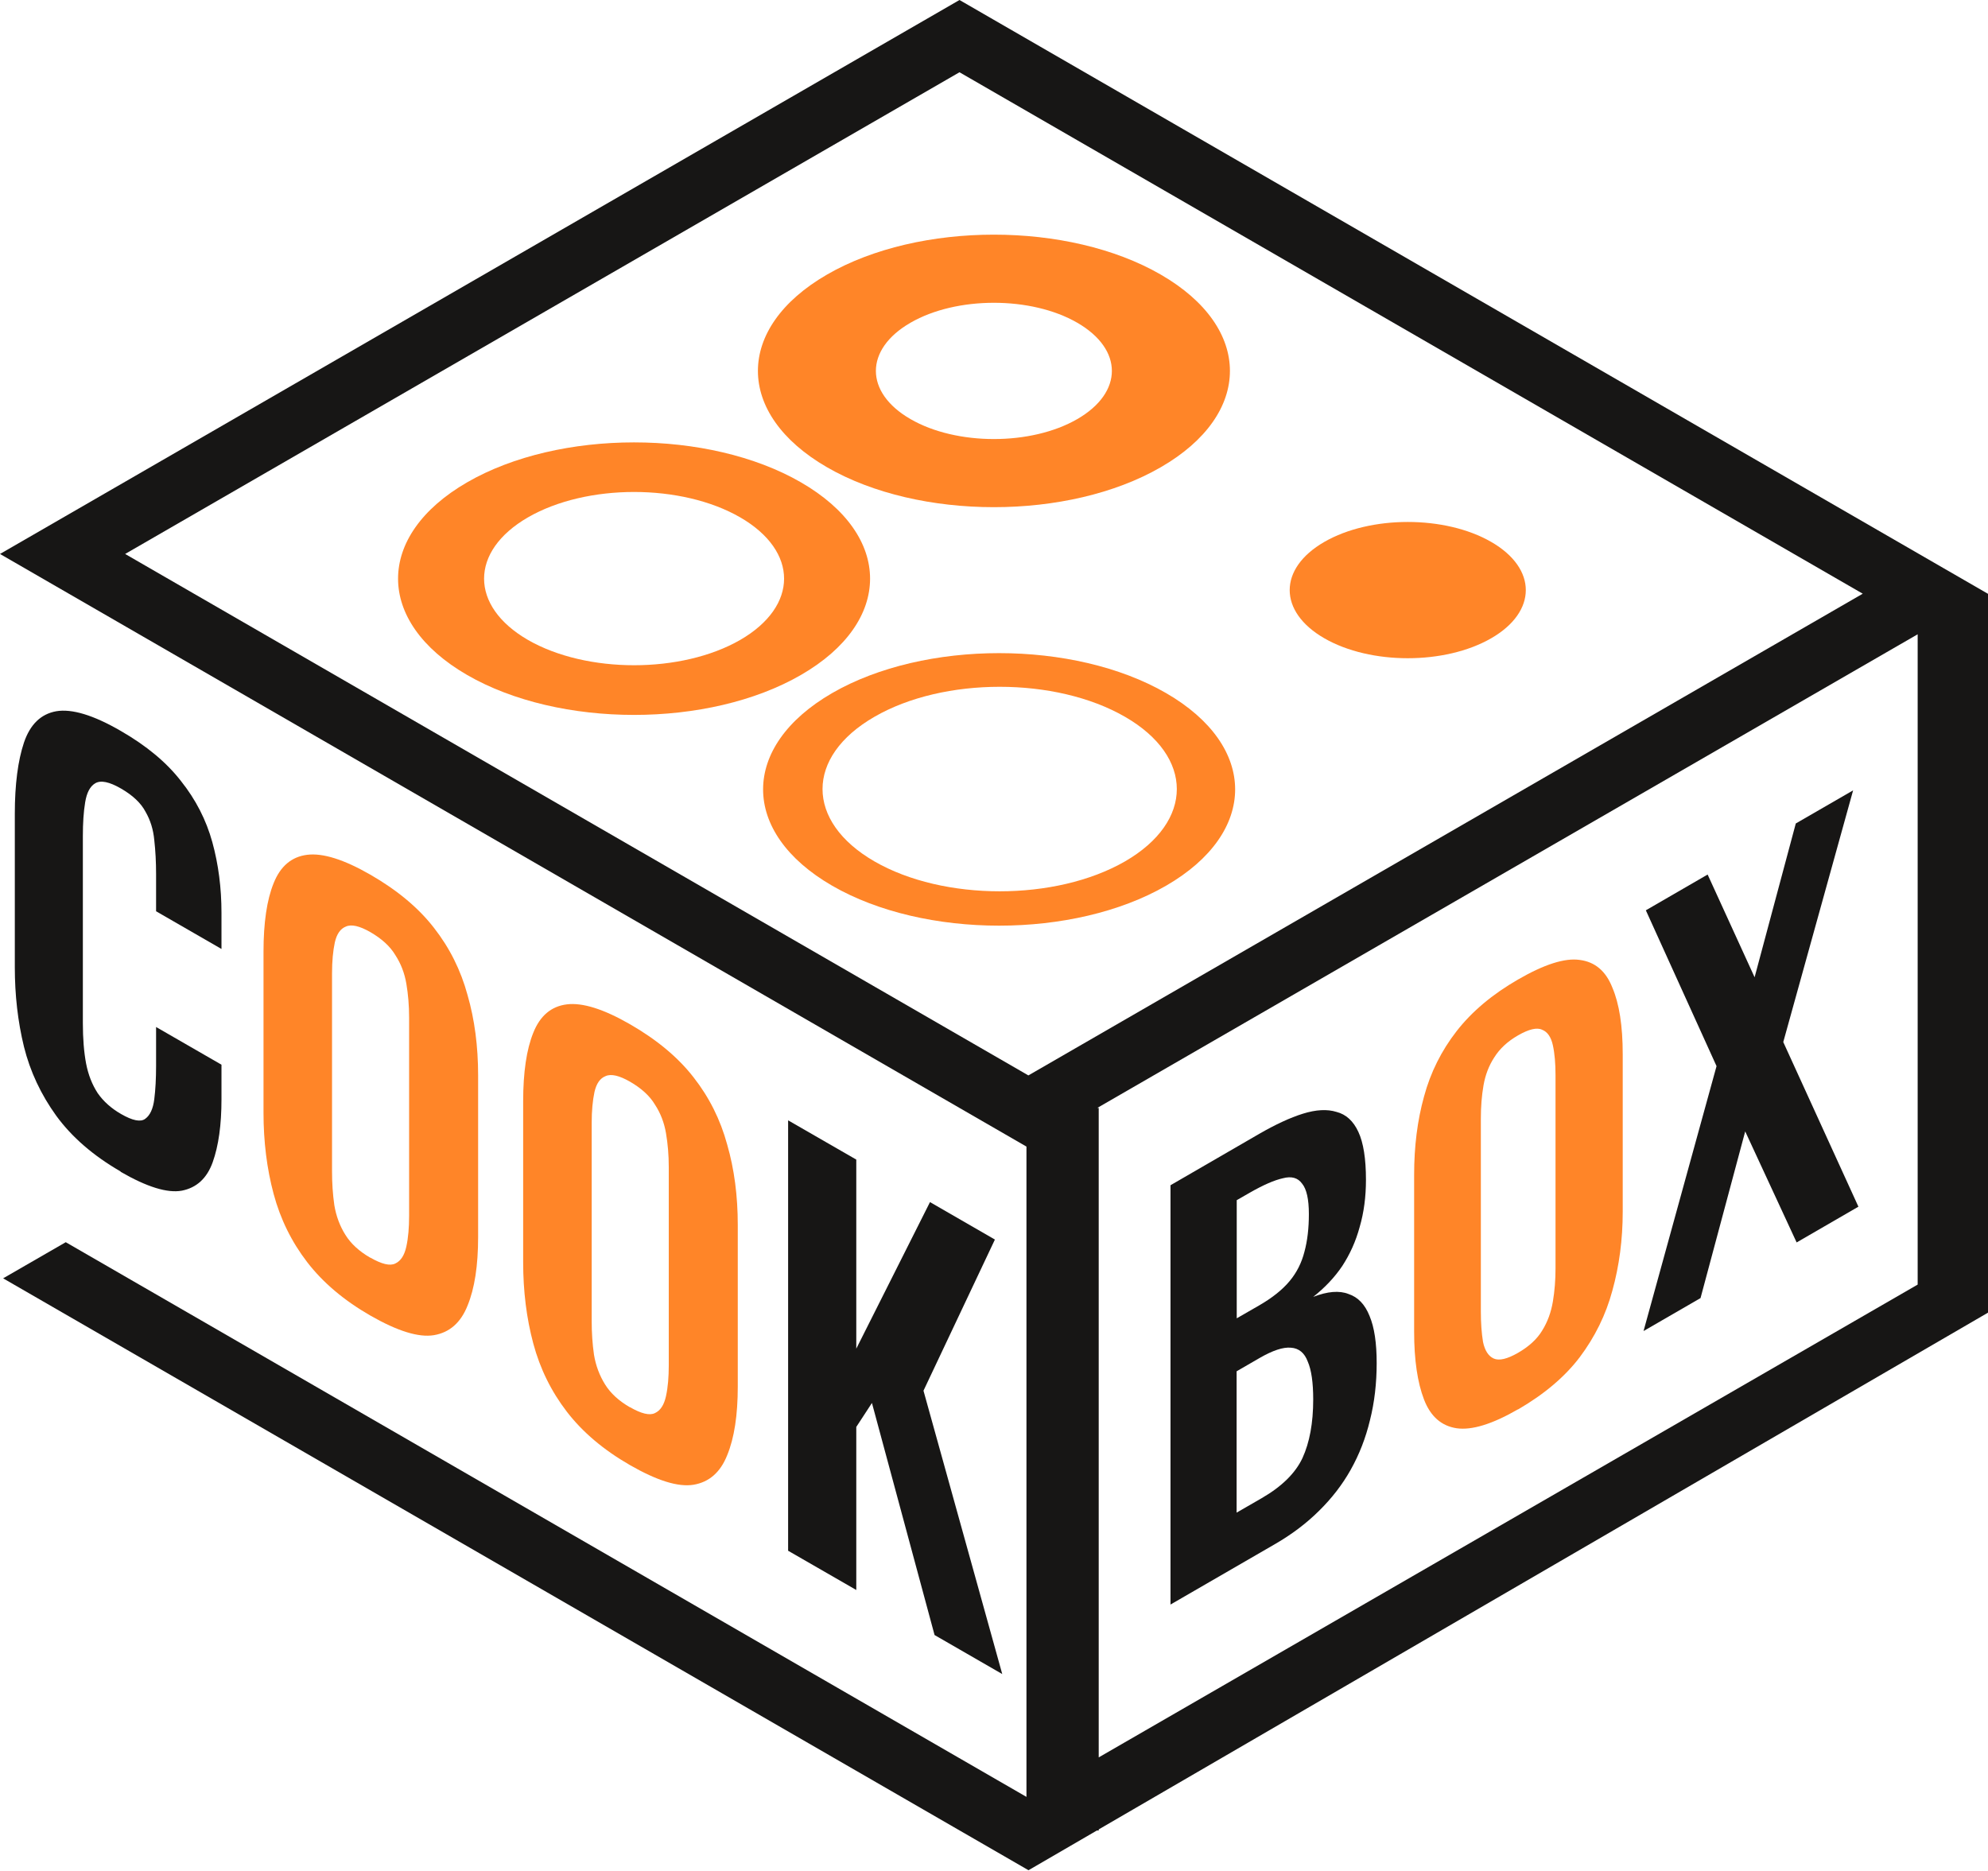
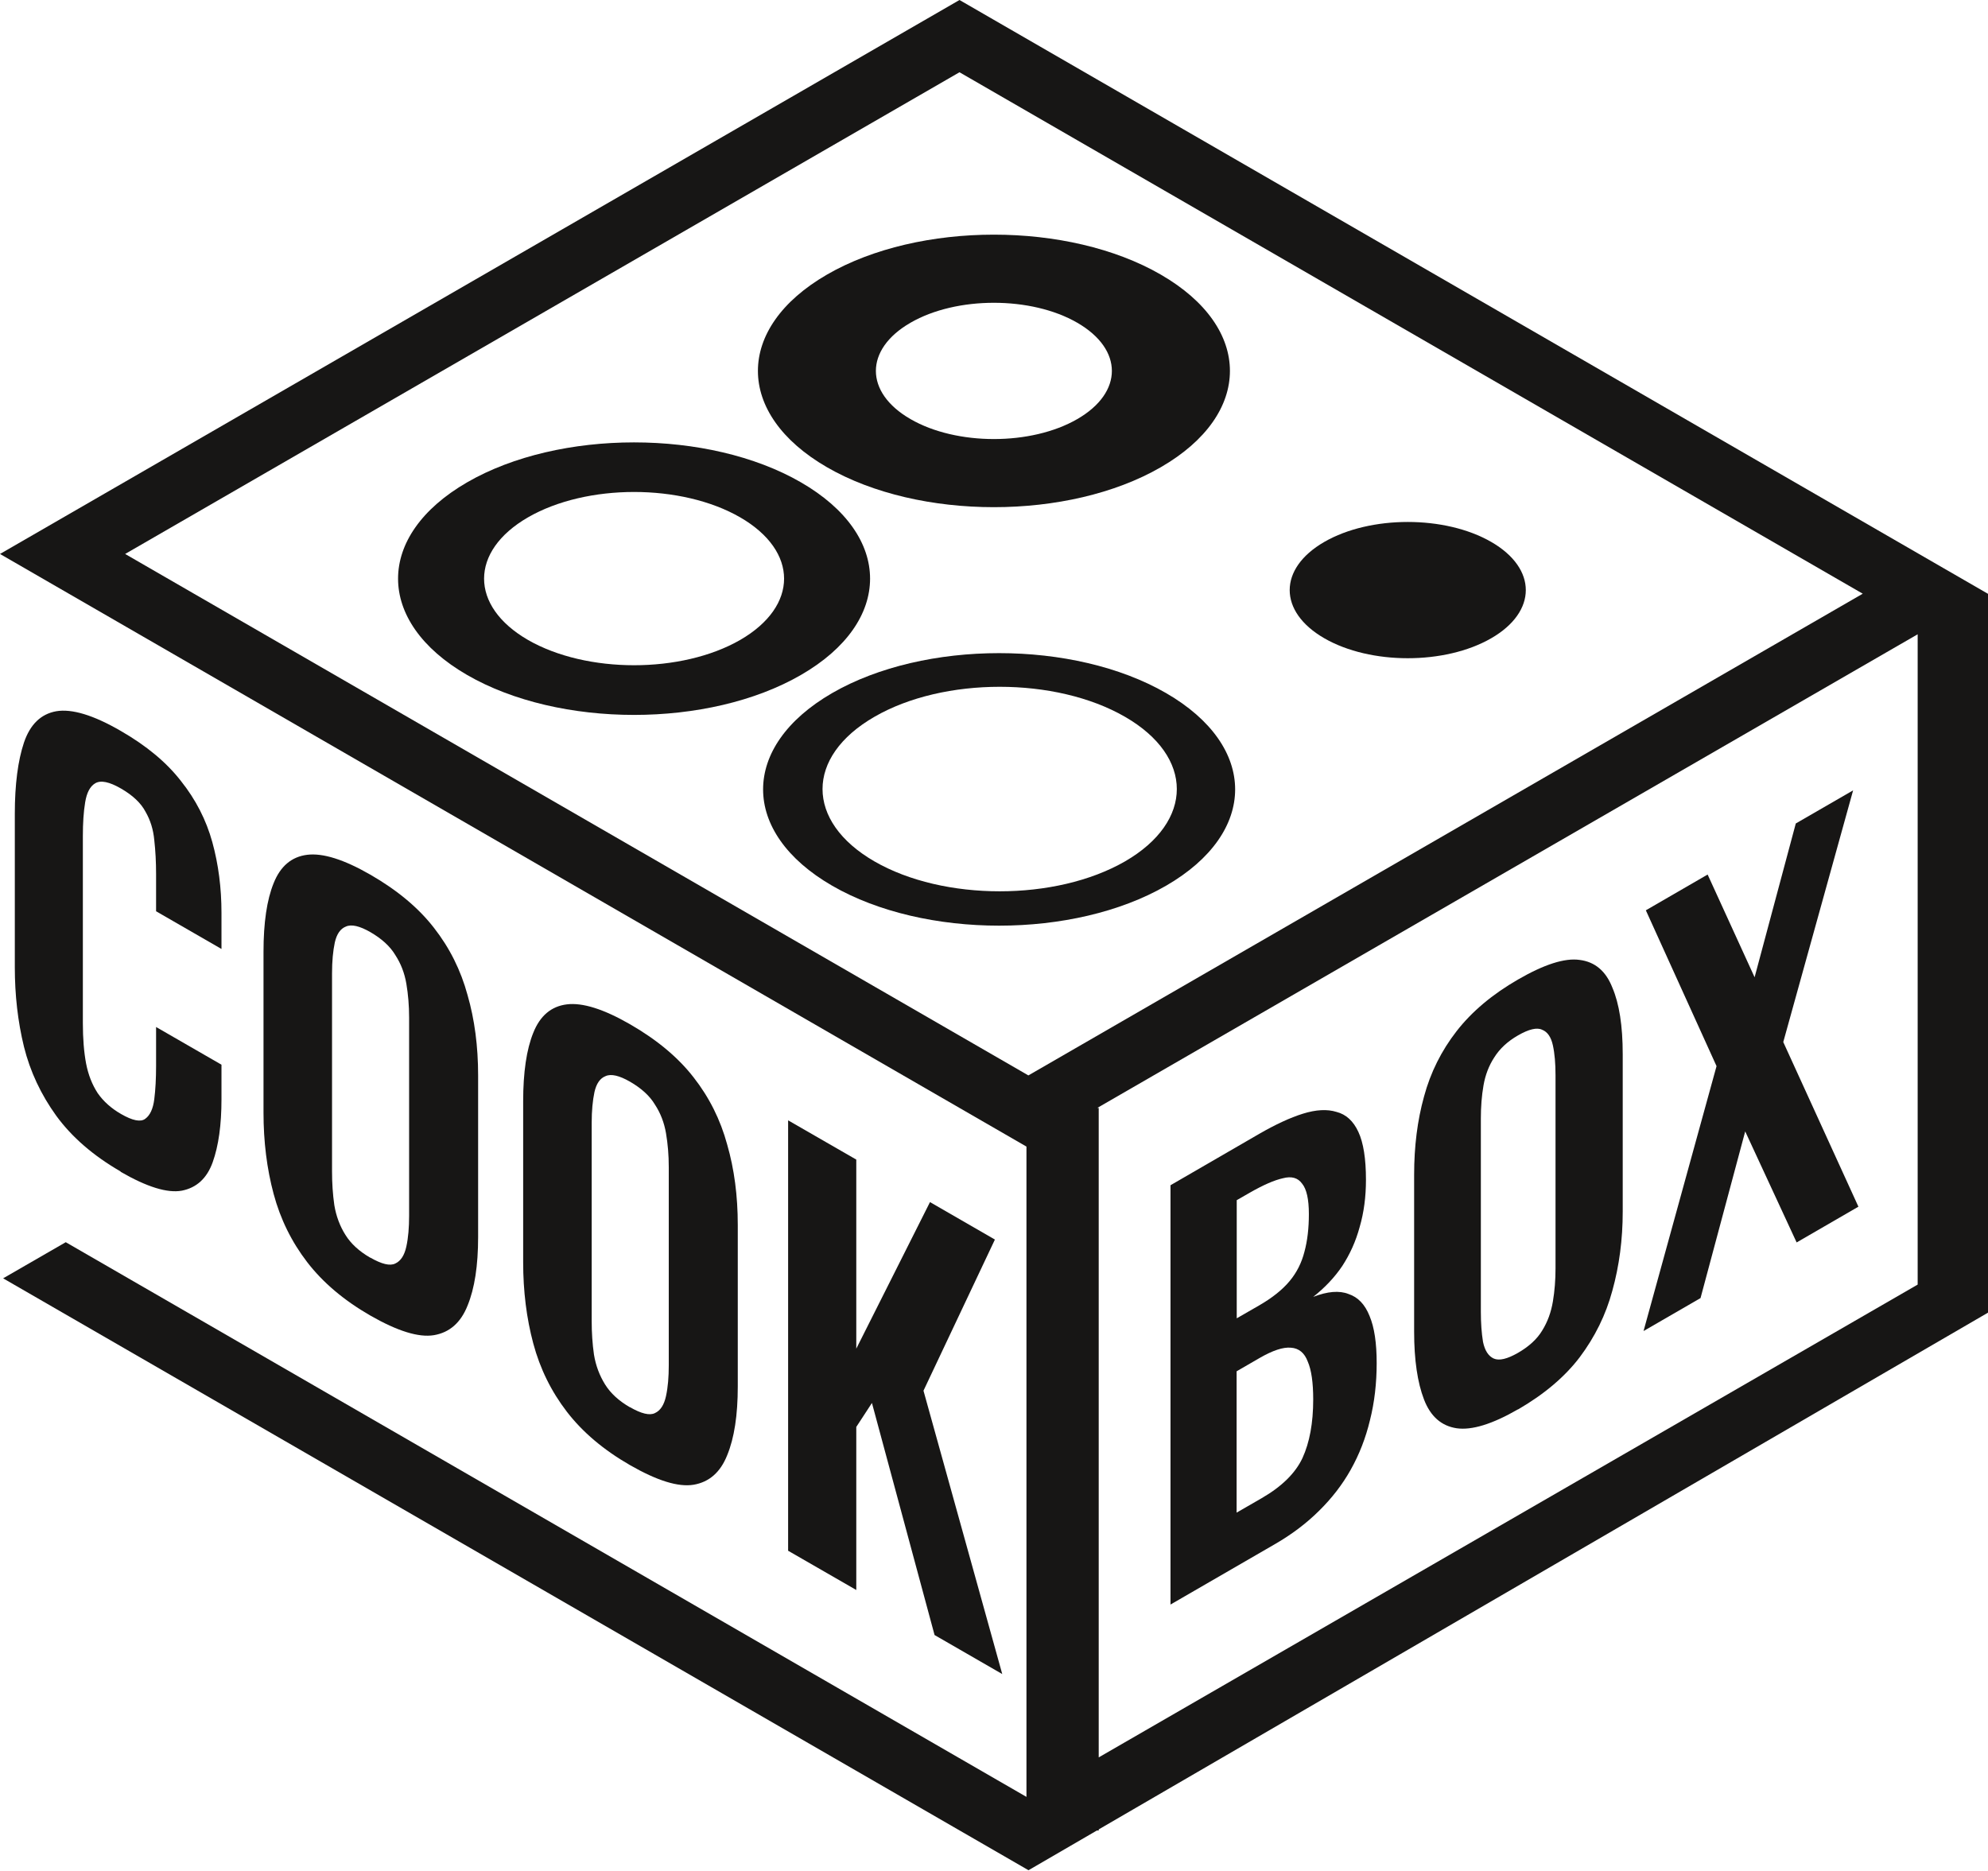
<svg xmlns="http://www.w3.org/2000/svg" id="Layer_2" data-name="Layer 2" viewBox="0 0 165.07 155.3">
  <defs>
    <style>
-       path {
+       .cls-1 {
        fill: #171615;
-       }
-       .cls-1 {
-         fill: #ff8528;
      }
    </style>
  </defs>
  <g id="Layer_1-2" data-name="Layer 1">
    <g>
      <g>
        <path class="cls-1" d="M66.5,40.05c-7.65-4.42-20.06-4.42-27.71,0-7.65,4.42-7.65,11.58,0,16,7.65,4.42,20.06,4.42,27.71,0,7.66-4.42,7.66-11.58,0-16ZM61.46,53.14c-4.87,2.8-12.75,2.8-17.62,0-4.86-2.81-4.86-7.37,0-10.18,4.87-2.81,12.75-2.81,17.62,0,4.86,2.81,4.86,7.37,0,10.18Z" />
        <path class="cls-1" d="M96.82,57.55c-7.66-4.42-20.06-4.42-27.72,0-7.65,4.42-7.65,11.58,0,16,7.66,4.42,20.06,4.42,27.72,0,7.65-4.42,7.65-11.58,0-16ZM93.41,71.53c-5.75,3.31-15.06,3.31-20.8,0-5.75-3.32-5.75-8.7,0-12.01,5.74-3.32,15.05-3.32,20.8,0,5.74,3.31,5.74,8.69,0,12.01Z" />
        <path class="cls-1" d="M96.38,22.8c-7.65-4.42-20.06-4.42-27.71,0-7.65,4.42-7.65,11.58,0,16,7.65,4.42,20.06,4.42,27.71,0,7.66-4.42,7.66-11.58,0-16ZM89.45,34.8c-3.82,2.21-10.03,2.21-13.85,0-3.83-2.21-3.83-5.79,0-8,3.82-2.21,10.03-2.21,13.85,0,3.83,2.21,3.83,5.79,0,8Z" />
        <path class="cls-1" d="M109.96,45c3.83-2.21,10.03-2.21,13.86,0s3.83,5.79,0,8-10.03,2.21-13.86,0-3.83-5.79,0-8Z" />
      </g>
      <g>
-         <path d="M10.02,97.28c-2.27-1.31-4.05-2.85-5.35-4.63-1.27-1.76-2.17-3.68-2.68-5.73-.51-2.09-.76-4.29-.76-6.61v-12.74c0-2.44.26-4.41.76-5.91.51-1.5,1.4-2.37,2.68-2.6,1.3-.22,3.09.32,5.35,1.63,2.14,1.23,3.81,2.62,5.01,4.17,1.22,1.53,2.09,3.22,2.6,5.07.51,1.85.76,3.81.76,5.87v3l-5.43-3.13v-3.09c0-1-.05-1.94-.15-2.82-.08-.87-.32-1.65-.73-2.36-.38-.72-1.06-1.36-2.03-1.92-.97-.56-1.68-.71-2.14-.44-.43.25-.71.78-.84,1.59-.13.78-.19,1.71-.19,2.8v15.52c0,1.29.09,2.42.27,3.37.18.93.5,1.74.96,2.45.48.69,1.13,1.27,1.95,1.74.94.54,1.61.68,1.99.4.41-.29.66-.84.76-1.63s.15-1.72.15-2.78v-3.22l5.43,3.13v2.87c0,2.12-.24,3.86-.73,5.23-.48,1.34-1.34,2.12-2.56,2.36-1.2.22-2.89-.3-5.09-1.57Z" />
-         <path d="M65.44,128.75v-35.72l5.66,3.26v15.7l6.12-12.17,5.39,3.11-5.93,12.55,6.54,23.53-5.62-3.24-5.2-19.27-1.3,1.99v13.54l-5.66-3.26Z" />
+         <path class="cls-1" d="M10.02,97.28c-2.27-1.31-4.05-2.85-5.35-4.63-1.27-1.76-2.17-3.68-2.68-5.73-.51-2.09-.76-4.29-.76-6.61v-12.74c0-2.44.26-4.41.76-5.91.51-1.5,1.4-2.37,2.68-2.6,1.3-.22,3.09.32,5.35,1.63,2.14,1.23,3.81,2.62,5.01,4.17,1.22,1.53,2.09,3.22,2.6,5.07.51,1.85.76,3.81.76,5.87v3l-5.43-3.13v-3.09c0-1-.05-1.94-.15-2.82-.08-.87-.32-1.65-.73-2.36-.38-.72-1.06-1.36-2.03-1.92-.97-.56-1.68-.71-2.14-.44-.43.25-.71.78-.84,1.59-.13.78-.19,1.71-.19,2.8v15.52c0,1.29.09,2.42.27,3.37.18.93.5,1.74.96,2.45.48.69,1.13,1.27,1.95,1.74.94.54,1.61.68,1.99.4.41-.29.66-.84.76-1.63s.15-1.72.15-2.78v-3.22l5.43,3.13v2.87c0,2.12-.24,3.86-.73,5.23-.48,1.34-1.34,2.12-2.56,2.36-1.2.22-2.89-.3-5.09-1.57Z" />
+         <path class="cls-1" d="M65.44,128.75v-35.72l5.66,3.26v15.7l6.12-12.17,5.39,3.11-5.93,12.55,6.54,23.53-5.62-3.24-5.2-19.27-1.3,1.99v13.54l-5.66-3.26Z" />
        <path class="cls-1" d="M30.75,109.24c-2.19-1.26-3.94-2.74-5.24-4.43-1.3-1.69-2.23-3.58-2.79-5.67-.56-2.09-.84-4.34-.84-6.75v-13.36c0-2.41.28-4.31.84-5.69.56-1.41,1.49-2.2,2.79-2.36,1.3-.16,3.05.39,5.24,1.65,2.24,1.29,4,2.76,5.28,4.41,1.3,1.66,2.23,3.52,2.79,5.58.59,2.04.88,4.27.88,6.68v13.41c0,2.38-.29,4.28-.88,5.71-.56,1.41-1.49,2.23-2.79,2.45-1.27.21-3.03-.34-5.28-1.63ZM30.75,104.43c.94.54,1.63.71,2.07.49.46-.21.76-.68.92-1.41s.23-1.59.23-2.56v-16.45c0-1-.08-1.94-.23-2.82-.15-.88-.46-1.68-.92-2.38-.43-.72-1.12-1.35-2.07-1.9-.89-.51-1.57-.67-2.03-.46-.46.18-.76.62-.92,1.32-.15.71-.23,1.56-.23,2.56v16.45c0,.97.06,1.9.19,2.8.15.91.46,1.74.92,2.47.46.74,1.15,1.37,2.07,1.9Z" />
        <path class="cls-1" d="M52.31,121.66c-2.19-1.26-3.94-2.74-5.24-4.43-1.3-1.69-2.23-3.58-2.79-5.67-.56-2.09-.84-4.34-.84-6.75v-13.36c0-2.41.28-4.31.84-5.69.56-1.41,1.49-2.2,2.79-2.36,1.3-.16,3.05.39,5.24,1.65,2.24,1.29,4,2.76,5.28,4.41,1.3,1.66,2.23,3.52,2.79,5.58.59,2.04.88,4.27.88,6.68v13.41c0,2.38-.29,4.28-.88,5.71-.56,1.41-1.49,2.23-2.79,2.45-1.28.21-3.03-.34-5.28-1.63ZM52.31,116.85c.94.54,1.63.71,2.07.49.46-.21.76-.68.92-1.41s.23-1.59.23-2.56v-16.45c0-1-.08-1.94-.23-2.82-.15-.88-.46-1.68-.92-2.38-.43-.72-1.12-1.35-2.07-1.9-.89-.51-1.57-.67-2.03-.46-.46.18-.76.62-.92,1.32-.15.71-.23,1.56-.23,2.56v16.45c0,.97.06,1.9.19,2.8.15.91.46,1.73.92,2.47s1.15,1.37,2.07,1.9Z" />
      </g>
-       <path d="M91.23,151.91l73.84-42.91h0v-59.69h0S79.67,0,79.67,0L0,46l85.23,49.21v54L5.46,103.15l-5.2,3,85.14,49.15,5.68-3.3h.15v-.09ZM159.23,106.67l-68,39.26v-53.93h-.12l68.12-39.33v54ZM79.67,6l75,43.3-69.28,40L10.39,46,79.67,6Z" />
+       <path class="cls-1" d="M91.23,151.91l73.84-42.91h0v-59.69h0S79.67,0,79.67,0L0,46l85.23,49.21v54L5.46,103.15l-5.2,3,85.14,49.15,5.68-3.3h.15v-.09ZM159.23,106.67l-68,39.26v-53.93h-.12l68.12-39.33v54ZM79.67,6l75,43.3-69.28,40L10.39,46,79.67,6Z" />
      <g>
-         <path d="M97.19,133.25v-34.83l7.39-4.28c1.34-.77,2.54-1.33,3.6-1.66,1.09-.34,2.02-.39,2.79-.15.79.2,1.4.75,1.82,1.66.42.9.63,2.23.63,3.98,0,1.4-.17,2.71-.52,3.91-.32,1.19-.81,2.27-1.45,3.25-.64.95-1.45,1.8-2.41,2.56,1.19-.46,2.17-.54,2.93-.24.79.26,1.37.87,1.75,1.83.4.95.59,2.25.59,3.91s-.18,3.25-.56,4.75c-.35,1.46-.88,2.83-1.6,4.11-.69,1.23-1.57,2.37-2.64,3.42-1.04,1.03-2.27,1.96-3.68,2.77l-8.66,5.01ZM102.69,125.6l2.08-1.2c1.66-.96,2.79-2.07,3.38-3.33.59-1.29.89-2.91.89-4.86,0-1.4-.15-2.45-.45-3.14-.27-.73-.74-1.12-1.41-1.16-.64-.06-1.51.23-2.6.86l-1.9,1.1v11.74ZM102.69,109.47l1.86-1.07c1.09-.63,1.93-1.3,2.53-2.02.6-.72,1-1.53,1.23-2.43.25-.92.37-1.96.37-3.14,0-1.23-.19-2.07-.56-2.52-.35-.49-.88-.64-1.6-.45-.72.16-1.63.56-2.75,1.2l-1.08.62v9.8Z" />
-         <path d="M136.47,110.52l6.06-21.99-5.87-12.94,5.13-2.97,3.9,8.53,3.42-12.77,4.76-2.75-5.8,20.9,6.24,13.67-5.13,2.97-4.27-9.22-3.71,13.84-4.72,2.73Z" />
+         <path class="cls-1" d="M97.19,133.25v-34.83l7.39-4.28c1.34-.77,2.54-1.33,3.6-1.66,1.09-.34,2.02-.39,2.79-.15.79.2,1.4.75,1.82,1.66.42.9.63,2.23.63,3.98,0,1.4-.17,2.71-.52,3.91-.32,1.19-.81,2.27-1.45,3.25-.64.95-1.45,1.8-2.41,2.56,1.19-.46,2.17-.54,2.93-.24.79.26,1.37.87,1.75,1.83.4.95.59,2.25.59,3.91s-.18,3.25-.56,4.75c-.35,1.46-.88,2.83-1.6,4.11-.69,1.23-1.57,2.37-2.64,3.42-1.04,1.03-2.27,1.96-3.68,2.77l-8.66,5.01ZM102.69,125.6l2.08-1.2c1.66-.96,2.79-2.07,3.38-3.33.59-1.29.89-2.91.89-4.86,0-1.4-.15-2.45-.45-3.14-.27-.73-.74-1.12-1.41-1.16-.64-.06-1.51.23-2.6.86l-1.9,1.1v11.74ZM102.69,109.47l1.86-1.07c1.09-.63,1.93-1.3,2.53-2.02.6-.72,1-1.53,1.23-2.43.25-.92.37-1.96.37-3.14,0-1.23-.19-2.07-.56-2.52-.35-.49-.88-.64-1.6-.45-.72.16-1.63.56-2.75,1.2l-1.08.62v9.8Z" />
+         <path class="cls-1" d="M136.47,110.52l6.06-21.99-5.87-12.94,5.13-2.97,3.9,8.53,3.42-12.77,4.76-2.75-5.8,20.9,6.24,13.67-5.13,2.97-4.27-9.22-3.71,13.84-4.72,2.73Z" />
        <path class="cls-1" d="M126.04,117.03c-2.13,1.23-3.83,1.75-5.09,1.57-1.26-.19-2.17-.98-2.71-2.39-.54-1.4-.82-3.28-.82-5.63v-13.03c0-2.35.27-4.51.82-6.49.54-2.01,1.45-3.82,2.71-5.44,1.26-1.62,2.96-3.05,5.09-4.28,2.18-1.26,3.89-1.81,5.13-1.63,1.26.16,2.17.92,2.71,2.3.57,1.33.86,3.17.86,5.53v13.07c0,2.32-.29,4.51-.86,6.56-.54,2.01-1.45,3.85-2.71,5.53-1.24,1.63-2.95,3.08-5.13,4.34ZM126.04,112.34c.92-.53,1.59-1.15,2.01-1.85.45-.72.74-1.52.89-2.41.15-.89.22-1.81.22-2.75v-16.04c0-.97-.07-1.81-.22-2.49-.15-.69-.45-1.12-.89-1.29-.42-.21-1.09-.06-2.01.47-.87.5-1.52,1.11-1.97,1.83-.45.69-.74,1.46-.89,2.32-.15.86-.22,1.78-.22,2.75v16.04c0,.94.06,1.78.18,2.51.15.72.45,1.18.89,1.38.45.2,1.12.04,2.01-.47Z" />
      </g>
    </g>
  </g>
</svg>
